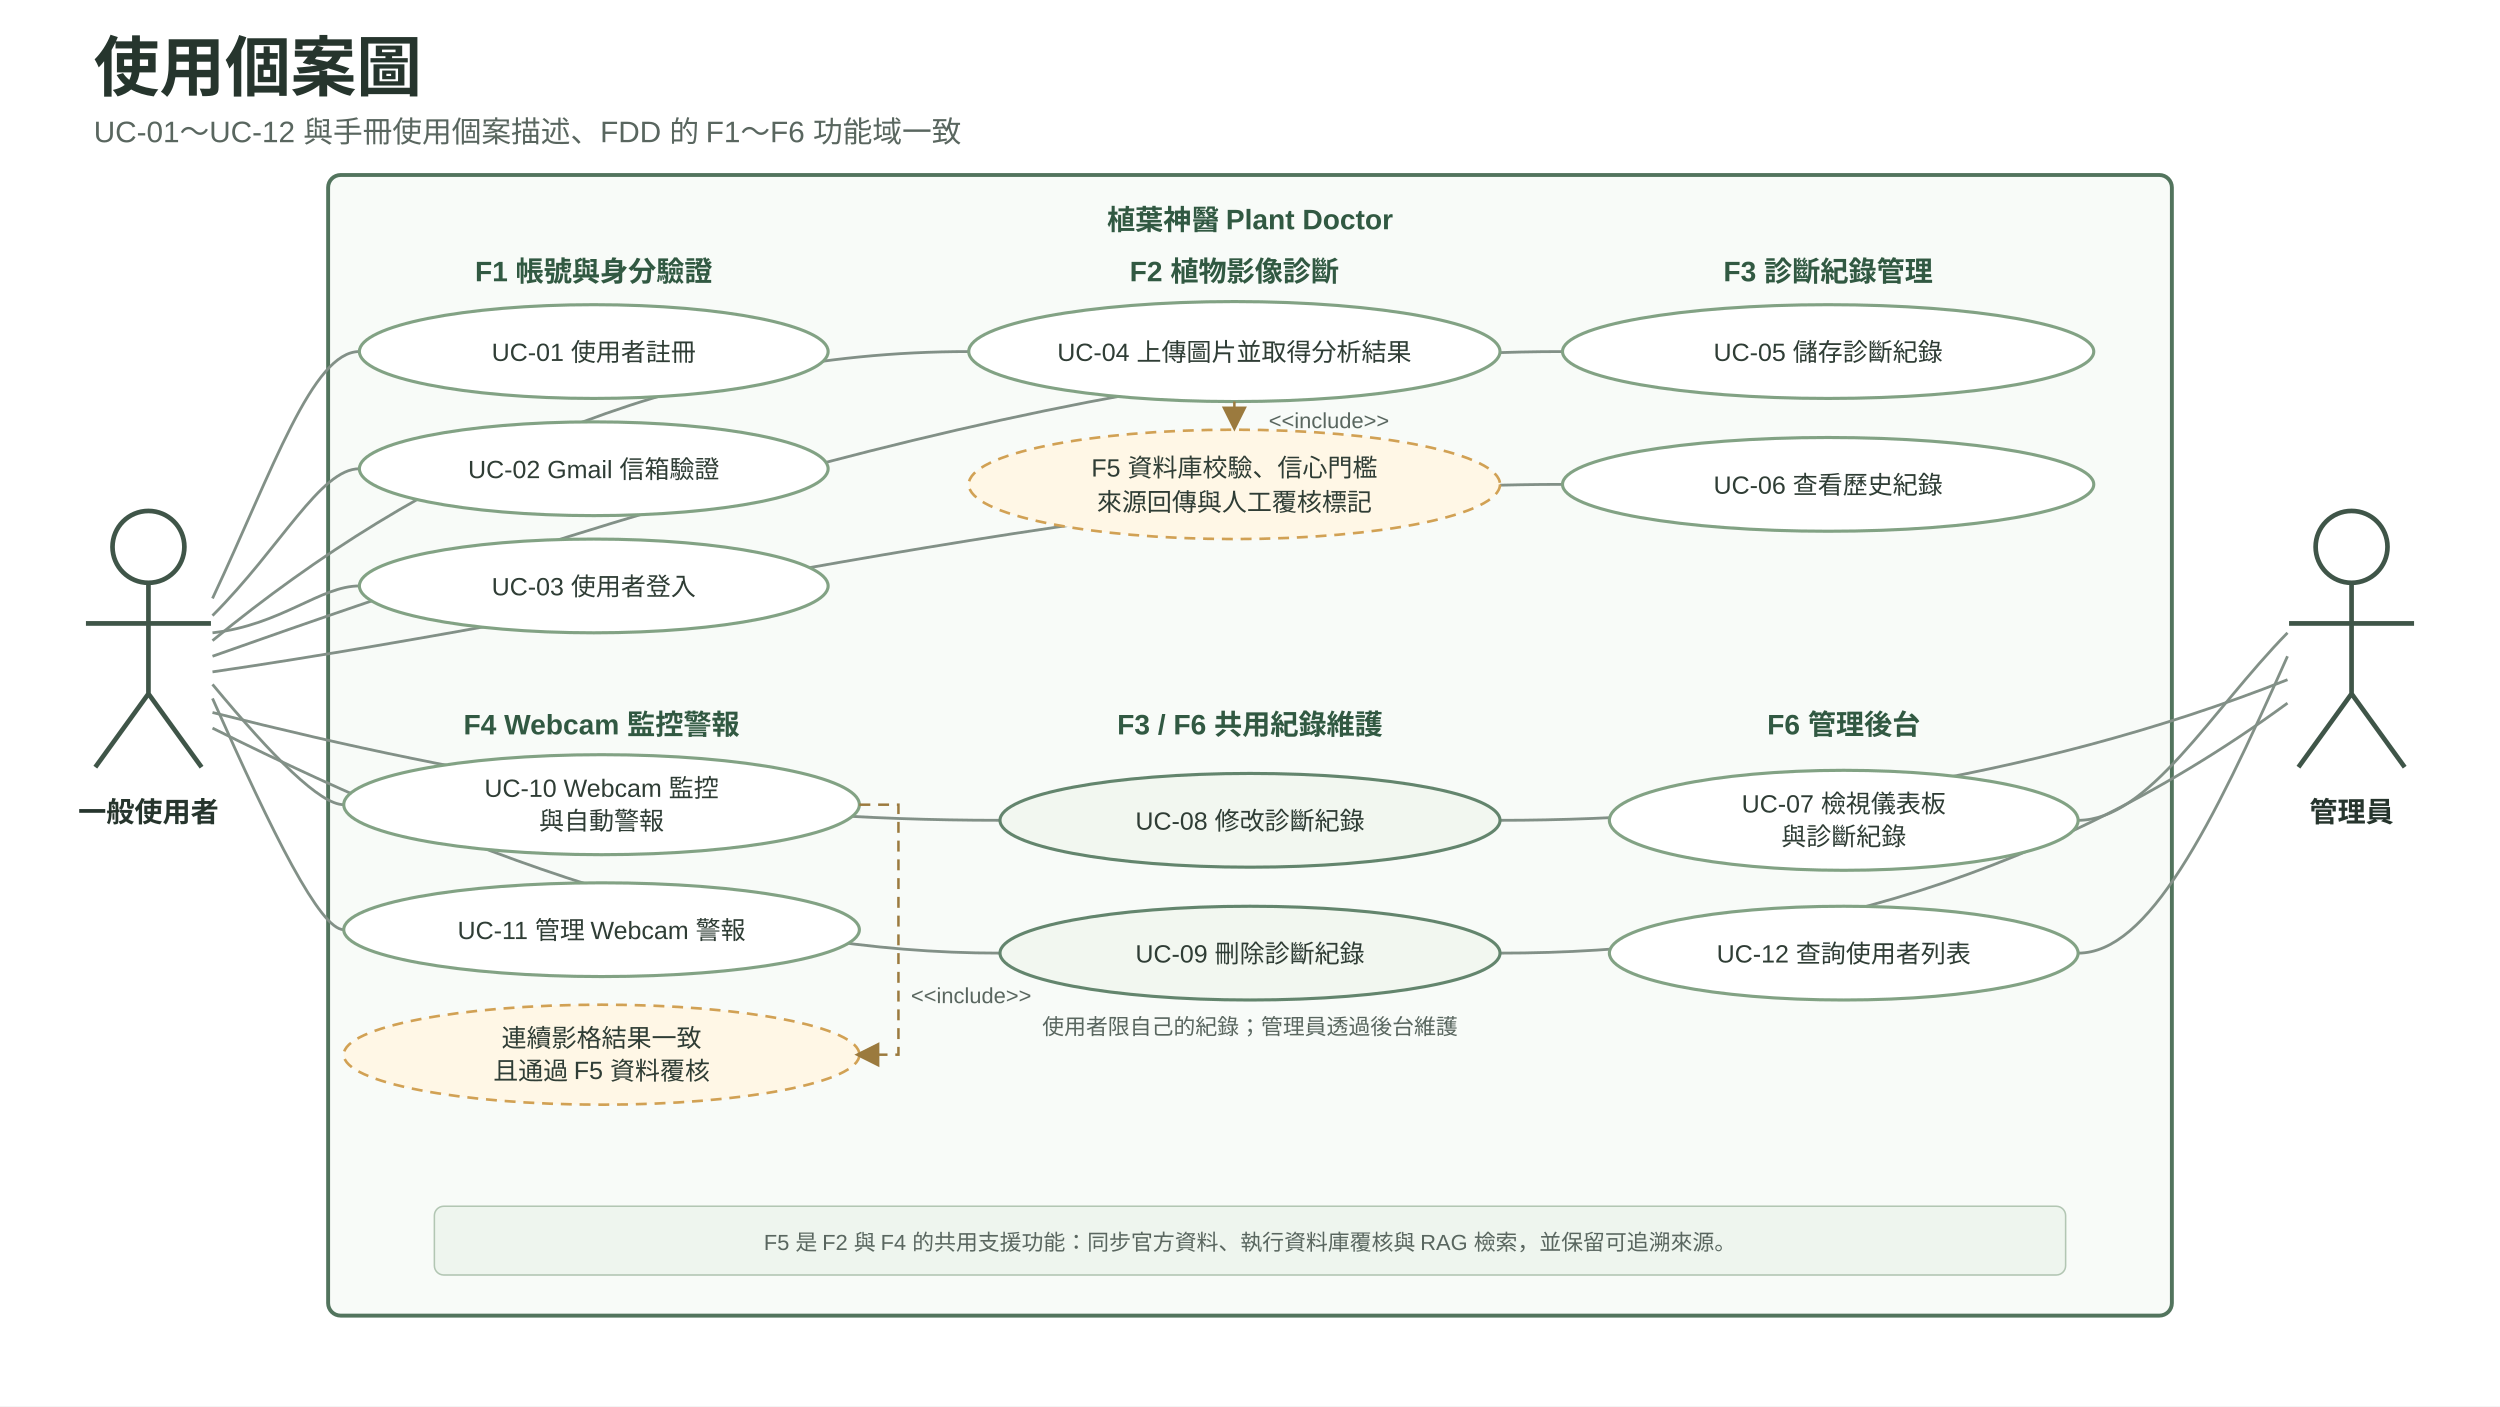
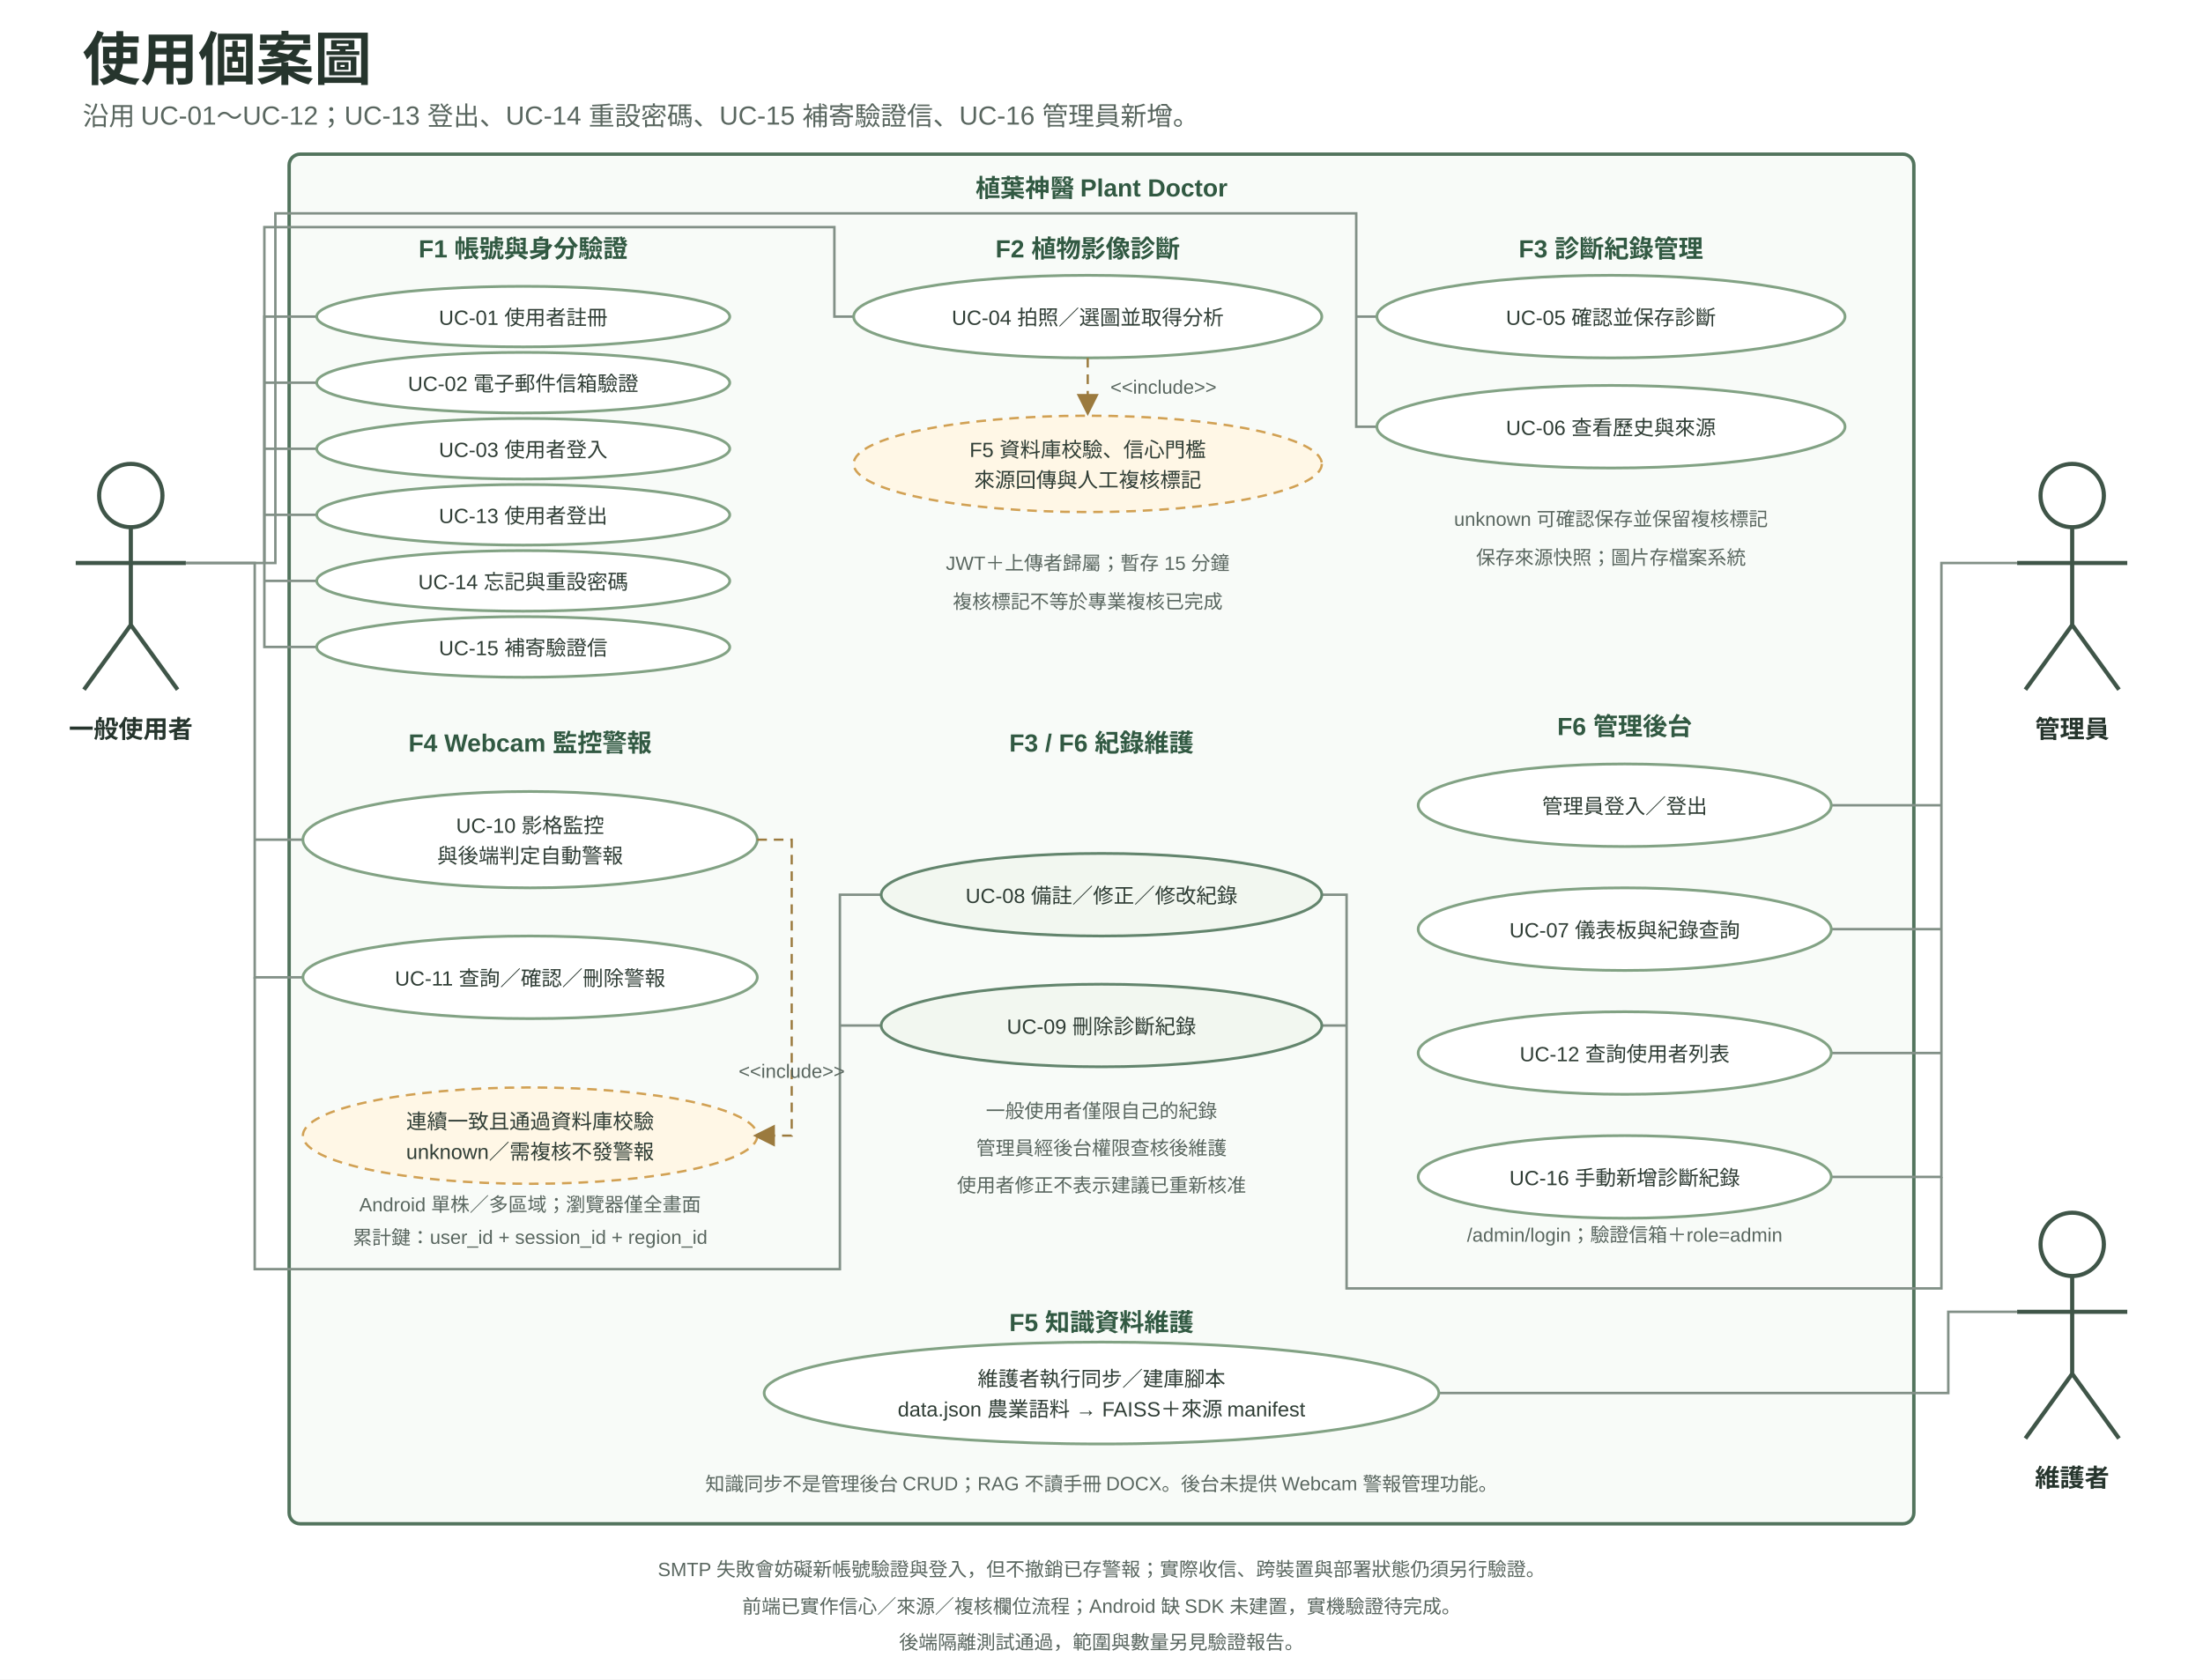
- <svg xmlns="http://www.w3.org/2000/svg" width="1600" height="900" viewBox="0 0 1600 900">
+ <svg xmlns="http://www.w3.org/2000/svg" width="1600" height="1220" viewBox="0 0 1600 1220">
  <defs>
    <style>
      .title { font: 700 42px "Microsoft JhengHei", "Noto Sans TC", Arial, sans-serif; fill: #26352d; }
      .subtitle { font: 400 19px "Microsoft JhengHei", "Noto Sans TC", Arial, sans-serif; fill: #59665f; }
      .group { font: 700 18px "Microsoft JhengHei", "Noto Sans TC", Arial, sans-serif; fill: #315942; }
      .uc { font: 400 16px "Microsoft JhengHei", "Noto Sans TC", Arial, sans-serif; fill: #2f3d35; }
      .actor { font: 700 18px "Microsoft JhengHei", "Noto Sans TC", Arial, sans-serif; fill: #26352d; }
      .small { font: 400 14px "Microsoft JhengHei", "Noto Sans TC", Arial, sans-serif; fill: #59665f; }
      .boundary { fill: #f8fbf8; stroke: #52745d; stroke-width: 2.5; }
      .case { fill: #ffffff; stroke: #82a284; stroke-width: 2; }
      .shared { fill: #f2f7f0; stroke: #63856d; stroke-width: 2; }
      .support { fill: #fff7e6; stroke: #d1a154; stroke-width: 1.7; stroke-dasharray: 7 5; }
      .line { stroke: #829087; stroke-width: 1.8; fill: none; }
      .actor-line { stroke: #3f5548; stroke-width: 3; fill: none; }
      .include { stroke: #9b7a3e; stroke-width: 1.6; stroke-dasharray: 7 5; fill: none; }
    </style>
    <marker id="arrow" markerWidth="10" markerHeight="10" refX="8" refY="5" orient="auto">
      <path d="M0 0 L10 5 L0 10 Z" fill="#9b7a3e" />
    </marker>
  </defs>
-   <rect width="1600" height="900" fill="#ffffff" />
-   <text x="60" y="58" class="title">使用個案圖</text>
-   <text x="60" y="91" class="subtitle">UC-01～UC-12 與手冊使用個案描述、FDD 的 F1～F6 功能域一致</text>
-   <rect x="210" y="112" width="1180" height="730" rx="8" class="boundary" />
-   <text x="800" y="147" text-anchor="middle" class="group">植葉神醫 Plant Doctor</text>
-   <g transform="translate(95,350)">
-     <circle cx="0" cy="0" r="23" fill="#ffffff" stroke="#3f5548" stroke-width="3" />
+   <style>.uc {font-size:15px}</style>
+   <rect width="1600" height="1220" fill="#ffffff" />
+   <text x="60" y="58" text-anchor="start" class="title">使用個案圖</text>
+   <text x="60" y="91" text-anchor="start" class="subtitle">沿用 UC-01～UC-12；UC-13 登出、UC-14 重設密碼、UC-15 補寄驗證信、UC-16 管理員新增。</text>
+   <rect x="210" y="112" width="1180" height="995" rx="8" class="boundary" />
+   <text x="800" y="143" text-anchor="middle" class="group">植葉神醫 Plant Doctor</text>
+   <g transform="translate(95,360)">
+     <circle cx="0" cy="0" r="23" fill="#fff" stroke="#3f5548" stroke-width="3" />
    <path d="M0 23 V94 M-40 49 H40 M0 94 L-34 141 M0 94 L34 141" class="actor-line" />
    <text x="0" y="176" text-anchor="middle" class="actor">一般使用者</text>
  </g>
-   <g transform="translate(1505,350)">
-     <circle cx="0" cy="0" r="23" fill="#ffffff" stroke="#3f5548" stroke-width="3" />
+   <g transform="translate(1505,360)">
+     <circle cx="0" cy="0" r="23" fill="#fff" stroke="#3f5548" stroke-width="3" />
    <path d="M0 23 V94 M-40 49 H40 M0 94 L-34 141 M0 94 L34 141" class="actor-line" />
    <text x="0" y="176" text-anchor="middle" class="actor">管理員</text>
  </g>
-   <path d="M136 383 C175 300 200 225 230 225 M136 394 C180 350 205 300 230 300 M136 405 C180 400 205 375 230 375" class="line" />
-   <path d="M136 410 C270 300 430 225 620 225 M136 420 C390 330 715 225 1000 225 M136 430 C410 390 720 310 1000 310" class="line" />
-   <path d="M136 438 C175 485 205 515 220 515 M136 447 C175 535 205 595 220 595" class="line" />
-   <path d="M136 456 C310 500 465 525 640 525 M136 466 C315 555 475 610 640 610" class="line" />
-   <path d="M1464 405 C1415 455 1375 525 1330 525 M1464 420 C1415 530 1375 610 1330 610" class="line" />
-   <path d="M1464 435 C1300 500 1115 525 960 525 M1464 450 C1300 570 1125 610 960 610" class="line" />
-   <text x="380" y="180" text-anchor="middle" class="group">F1 帳號與身分驗證</text>
-   <ellipse cx="380" cy="225" rx="150" ry="30" class="case" />
-   <text x="380" y="231" text-anchor="middle" class="uc">UC-01 使用者註冊</text>
-   <ellipse cx="380" cy="300" rx="150" ry="30" class="case" />
-   <text x="380" y="306" text-anchor="middle" class="uc">UC-02 Gmail 信箱驗證</text>
-   <ellipse cx="380" cy="375" rx="150" ry="30" class="case" />
-   <text x="380" y="381" text-anchor="middle" class="uc">UC-03 使用者登入</text>
-   <text x="790" y="180" text-anchor="middle" class="group">F2 植物影像診斷</text>
-   <ellipse cx="790" cy="225" rx="170" ry="32" class="case" />
-   <text x="790" y="231" text-anchor="middle" class="uc">UC-04 上傳圖片並取得分析結果</text>
-   <ellipse cx="790" cy="310" rx="170" ry="35" class="support" />
-   <text x="790" y="305" text-anchor="middle" class="uc">F5 資料庫校驗、信心門檻</text>
-   <text x="790" y="327" text-anchor="middle" class="uc">來源回傳與人工覆核標記</text>
-   <path d="M790 257 V273" class="include" marker-end="url(#arrow)" />
-   <text x="812" y="274" class="small">&lt;&lt;include&gt;&gt;</text>
-   <text x="1170" y="180" text-anchor="middle" class="group">F3 診斷紀錄管理</text>
-   <ellipse cx="1170" cy="225" rx="170" ry="30" class="case" />
-   <text x="1170" y="231" text-anchor="middle" class="uc">UC-05 儲存診斷紀錄</text>
+   <g transform="translate(1505,904)">
+     <circle cx="0" cy="0" r="23" fill="#fff" stroke="#3f5548" stroke-width="3" />
+     <path d="M0 23 V94 M-40 49 H40 M0 94 L-34 141 M0 94 L34 141" class="actor-line" />
+     <text x="0" y="176" text-anchor="middle" class="actor">維護者</text>
+   </g>
+   <path d="M135 409 H192 V230 H230 M192 278 H230 M192 326 H230 M192 374 H230 M192 409 V470 H230 M192 422 H230" class="line" />
+   <path d="M192 409 V165 H606 V230 H620" class="line" />
+   <path d="M192 409 H200 V155 H985 V310 H1000 M985 230 H1000" class="line" />
+   <path d="M135 409 H185 V710 H220 M185 610 H220" class="line" />
+   <path d="M185 710 V922 H610 V650 H640 M610 745 H640" class="line" />
+   <path d="M1465 409 H1410 V855 H1330 M1410 585 H1330 M1410 675 H1330 M1410 765 H1330" class="line" />
+   <path d="M1410 855 V936 H978 V650 H960 M978 745 H960" class="line" />
+   <path d="M1465 953 H1415 V1012 H1045" class="line" />
+   <text x="380" y="187" text-anchor="middle" class="group">F1 帳號與身分驗證</text>
+   <ellipse cx="380" cy="230" rx="150" ry="22" class="case" />
+   <text x="380" y="236" text-anchor="middle" class="uc">UC-01 使用者註冊</text>
+   <ellipse cx="380" cy="278" rx="150" ry="22" class="case" />
+   <text x="380" y="284" text-anchor="middle" class="uc">UC-02 電子郵件信箱驗證</text>
+   <ellipse cx="380" cy="326" rx="150" ry="22" class="case" />
+   <text x="380" y="332" text-anchor="middle" class="uc">UC-03 使用者登入</text>
+   <ellipse cx="380" cy="374" rx="150" ry="22" class="case" />
+   <text x="380" y="380" text-anchor="middle" class="uc">UC-13 使用者登出</text>
+   <ellipse cx="380" cy="422" rx="150" ry="22" class="case" />
+   <text x="380" y="428" text-anchor="middle" class="uc">UC-14 忘記與重設密碼</text>
+   <ellipse cx="380" cy="470" rx="150" ry="22" class="case" />
+   <text x="380" y="476" text-anchor="middle" class="uc">UC-15 補寄驗證信</text>
+   <text x="790" y="187" text-anchor="middle" class="group">F2 植物影像診斷</text>
+   <ellipse cx="790" cy="230" rx="170" ry="30" class="case" />
+   <text x="790" y="236" text-anchor="middle" class="uc">UC-04 拍照／選圖並取得分析</text>
+   <ellipse cx="790" cy="337" rx="170" ry="35" class="support" />
+   <text x="790" y="332" text-anchor="middle" class="uc">F5 資料庫校驗、信心門檻</text>
+   <text x="790" y="354" text-anchor="middle" class="uc">來源回傳與人工複核標記</text>
+   <path d="M790 260 V299" class="include" marker-end="url(#arrow)" />
+   <text x="845" y="286" text-anchor="middle" class="small">&lt;&lt;include&gt;&gt;</text>
+   <text x="790" y="414" text-anchor="middle" class="small">JWT＋上傳者歸屬；暫存 15 分鐘</text>
+   <text x="790" y="442" text-anchor="middle" class="small">複核標記不等於專業複核已完成</text>
+   <text x="1170" y="187" text-anchor="middle" class="group">F3 診斷紀錄管理</text>
+   <ellipse cx="1170" cy="230" rx="170" ry="30" class="case" />
+   <text x="1170" y="236" text-anchor="middle" class="uc">UC-05 確認並保存診斷</text>
  <ellipse cx="1170" cy="310" rx="170" ry="30" class="case" />
-   <text x="1170" y="316" text-anchor="middle" class="uc">UC-06 查看歷史紀錄</text>
-   <text x="385" y="470" text-anchor="middle" class="group">F4 Webcam 監控警報</text>
-   <ellipse cx="385" cy="515" rx="165" ry="32" class="case" />
-   <text x="385" y="510" text-anchor="middle" class="uc">UC-10 Webcam 監控</text>
-   <text x="385" y="531" text-anchor="middle" class="uc">與自動警報</text>
-   <ellipse cx="385" cy="595" rx="165" ry="30" class="case" />
-   <text x="385" y="601" text-anchor="middle" class="uc">UC-11 管理 Webcam 警報</text>
-   <ellipse cx="385" cy="675" rx="165" ry="32" class="support" />
-   <text x="385" y="670" text-anchor="middle" class="uc">連續影格結果一致</text>
-   <text x="385" y="691" text-anchor="middle" class="uc">且通過 F5 資料覆核</text>
-   <path d="M550 515 H575 V675 H550" class="include" marker-end="url(#arrow)" />
-   <text x="583" y="642" class="small">&lt;&lt;include&gt;&gt;</text>
-   <text x="800" y="470" text-anchor="middle" class="group">F3 / F6 共用紀錄維護</text>
-   <ellipse cx="800" cy="525" rx="160" ry="30" class="shared" />
-   <text x="800" y="531" text-anchor="middle" class="uc">UC-08 修改診斷紀錄</text>
-   <ellipse cx="800" cy="610" rx="160" ry="30" class="shared" />
-   <text x="800" y="616" text-anchor="middle" class="uc">UC-09 刪除診斷紀錄</text>
-   <text x="800" y="662" text-anchor="middle" class="small">使用者限自己的紀錄；管理員透過後台維護</text>
-   <text x="1180" y="470" text-anchor="middle" class="group">F6 管理後台</text>
-   <ellipse cx="1180" cy="525" rx="150" ry="32" class="case" />
-   <text x="1180" y="520" text-anchor="middle" class="uc">UC-07 檢視儀表板</text>
-   <text x="1180" y="541" text-anchor="middle" class="uc">與診斷紀錄</text>
-   <ellipse cx="1180" cy="610" rx="150" ry="30" class="case" />
-   <text x="1180" y="616" text-anchor="middle" class="uc">UC-12 查詢使用者列表</text>
-   <rect x="278" y="772" width="1044" height="44" rx="6" fill="#eef5ee" stroke="#b2c6b3" />
-   <text x="800" y="800" text-anchor="middle" class="small">F5 是 F2 與 F4 的共用支援功能：同步官方資料、執行資料庫覆核與 RAG 檢索，並保留可追溯來源。</text>
+   <text x="1170" y="316" text-anchor="middle" class="uc">UC-06 查看歷史與來源</text>
+   <text x="1170" y="382" text-anchor="middle" class="small">unknown 可確認保存並保留複核標記</text>
+   <text x="1170" y="410" text-anchor="middle" class="small">保存來源快照；圖片存檔案系統</text>
+   <text x="385" y="546" text-anchor="middle" class="group">F4 Webcam 監控警報</text>
+   <ellipse cx="385" cy="610" rx="165" ry="35" class="case" />
+   <text x="385" y="605" text-anchor="middle" class="uc">UC-10 影格監控</text>
+   <text x="385" y="627" text-anchor="middle" class="uc">與後端判定自動警報</text>
+   <ellipse cx="385" cy="710" rx="165" ry="30" class="case" />
+   <text x="385" y="716" text-anchor="middle" class="uc">UC-11 查詢／確認／刪除警報</text>
+   <ellipse cx="385" cy="825" rx="165" ry="35" class="support" />
+   <text x="385" y="820" text-anchor="middle" class="uc">連續一致且通過資料庫校驗</text>
+   <text x="385" y="842" text-anchor="middle" class="uc">unknown／需複核不發警報</text>
+   <path d="M550 610 H575 V825 H550" class="include" marker-end="url(#arrow)" />
+   <text x="575" y="783" text-anchor="middle" class="small">&lt;&lt;include&gt;&gt;</text>
+   <text x="385" y="880" text-anchor="middle" class="small">Android 單株／多區域；瀏覽器僅全畫面</text>
+   <text x="385" y="904" text-anchor="middle" class="small">累計鍵：user_id + session_id + region_id</text>
+   <text x="800" y="546" text-anchor="middle" class="group">F3 / F6 紀錄維護</text>
+   <ellipse cx="800" cy="650" rx="160" ry="30" class="shared" />
+   <text x="800" y="656" text-anchor="middle" class="uc">UC-08 備註／修正／修改紀錄</text>
+   <ellipse cx="800" cy="745" rx="160" ry="30" class="shared" />
+   <text x="800" y="751" text-anchor="middle" class="uc">UC-09 刪除診斷紀錄</text>
+   <text x="800" y="812" text-anchor="middle" class="small">一般使用者僅限自己的紀錄</text>
+   <text x="800" y="839" text-anchor="middle" class="small">管理員經後台權限查核後維護</text>
+   <text x="800" y="866" text-anchor="middle" class="small">使用者修正不表示建議已重新核准</text>
+   <text x="1180" y="534" text-anchor="middle" class="group">F6 管理後台</text>
+   <ellipse cx="1180" cy="585" rx="150" ry="30" class="case" />
+   <text x="1180" y="591" text-anchor="middle" class="uc">管理員登入／登出</text>
+   <ellipse cx="1180" cy="675" rx="150" ry="30" class="case" />
+   <text x="1180" y="681" text-anchor="middle" class="uc">UC-07 儀表板與紀錄查詢</text>
+   <ellipse cx="1180" cy="765" rx="150" ry="30" class="case" />
+   <text x="1180" y="771" text-anchor="middle" class="uc">UC-12 查詢使用者列表</text>
+   <ellipse cx="1180" cy="855" rx="150" ry="30" class="case" />
+   <text x="1180" y="861" text-anchor="middle" class="uc">UC-16 手動新增診斷紀錄</text>
+   <text x="1180" y="902" text-anchor="middle" class="small">/admin/login；驗證信箱＋role=admin</text>
+   <text x="800" y="967" text-anchor="middle" class="group">F5 知識資料維護</text>
+   <ellipse cx="800" cy="1012" rx="245" ry="37" class="case" />
+   <text x="800" y="1007" text-anchor="middle" class="uc">維護者執行同步／建庫腳本</text>
+   <text x="800" y="1029" text-anchor="middle" class="uc">data.json 農業語料 → FAISS＋來源 manifest</text>
+   <text x="800" y="1083" text-anchor="middle" class="small">知識同步不是管理後台 CRUD；RAG 不讀手冊 DOCX。後台未提供 Webcam 警報管理功能。</text>
+   <text x="800" y="1145" text-anchor="middle" class="small">SMTP 失敗會妨礙新帳號驗證與登入，但不撤銷已存警報；實際收信、跨裝置與部署狀態仍須另行驗證。</text>
+   <text x="800" y="1172" text-anchor="middle" class="small">前端已實作信心／來源／複核欄位流程；Android 缺 SDK 未建置，實機驗證待完成。</text>
+   <text x="800" y="1198" text-anchor="middle" class="small">後端隔離測試通過，範圍與數量另見驗證報告。</text>
</svg>
